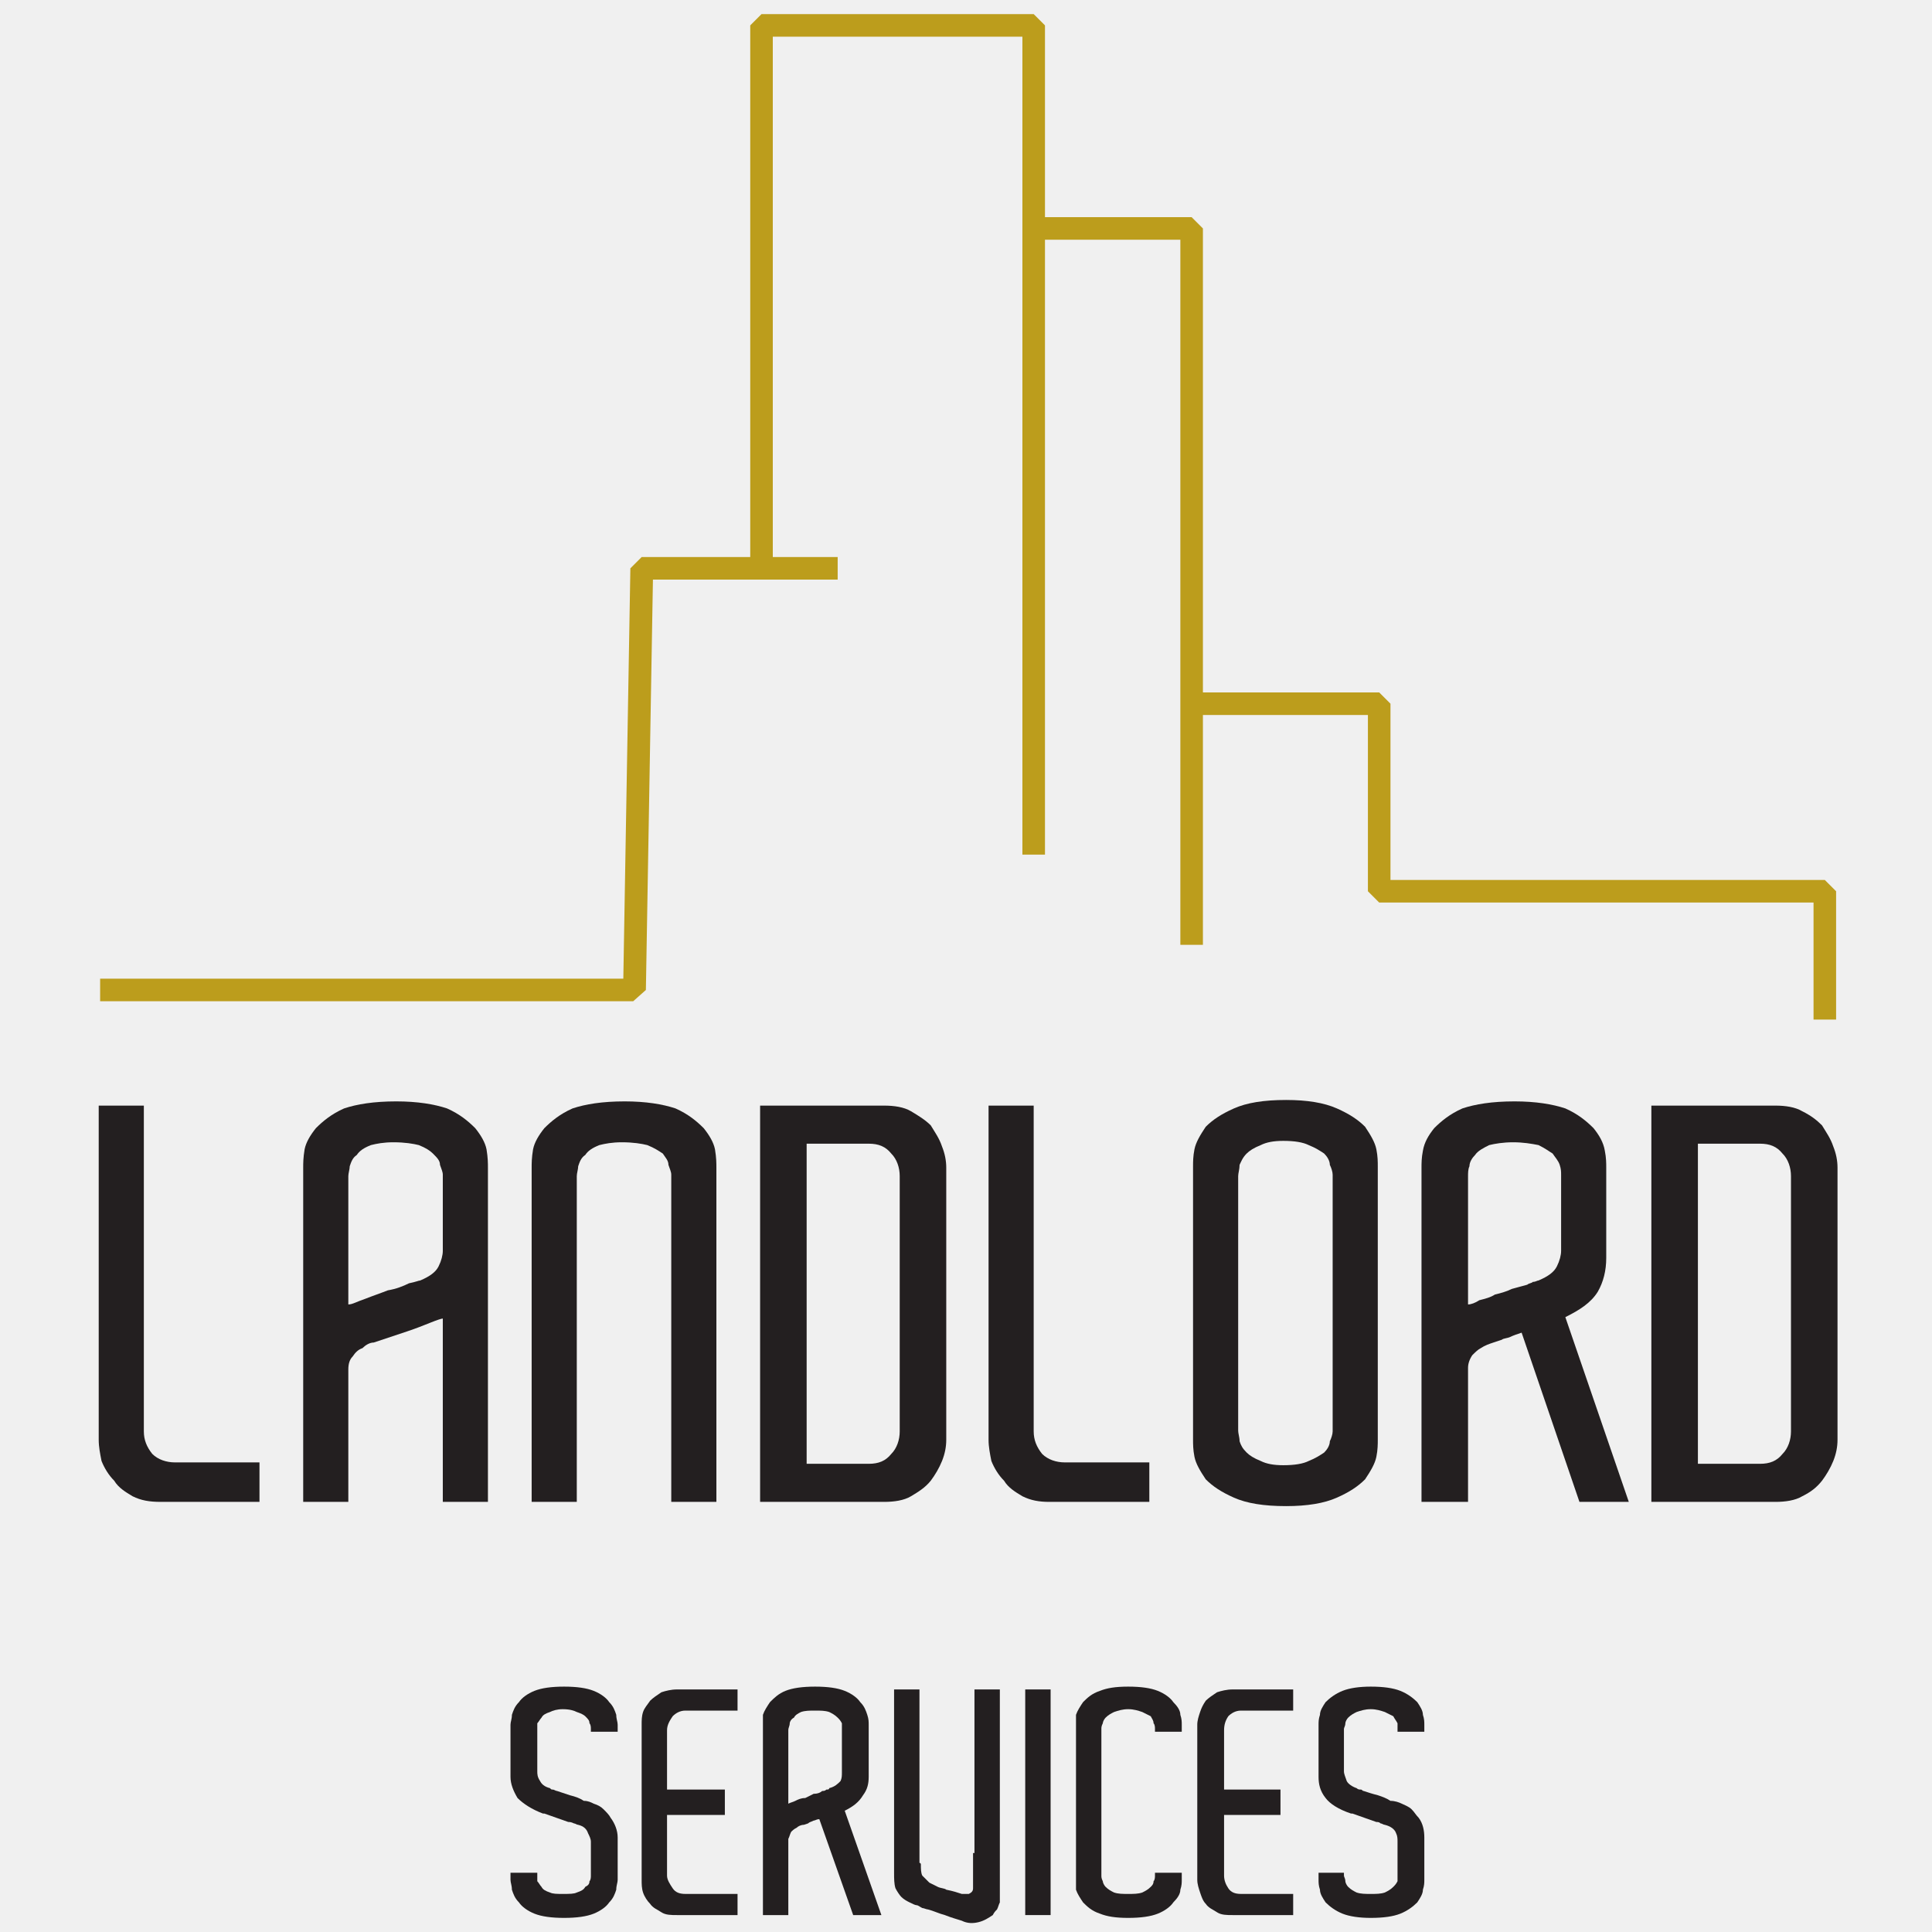
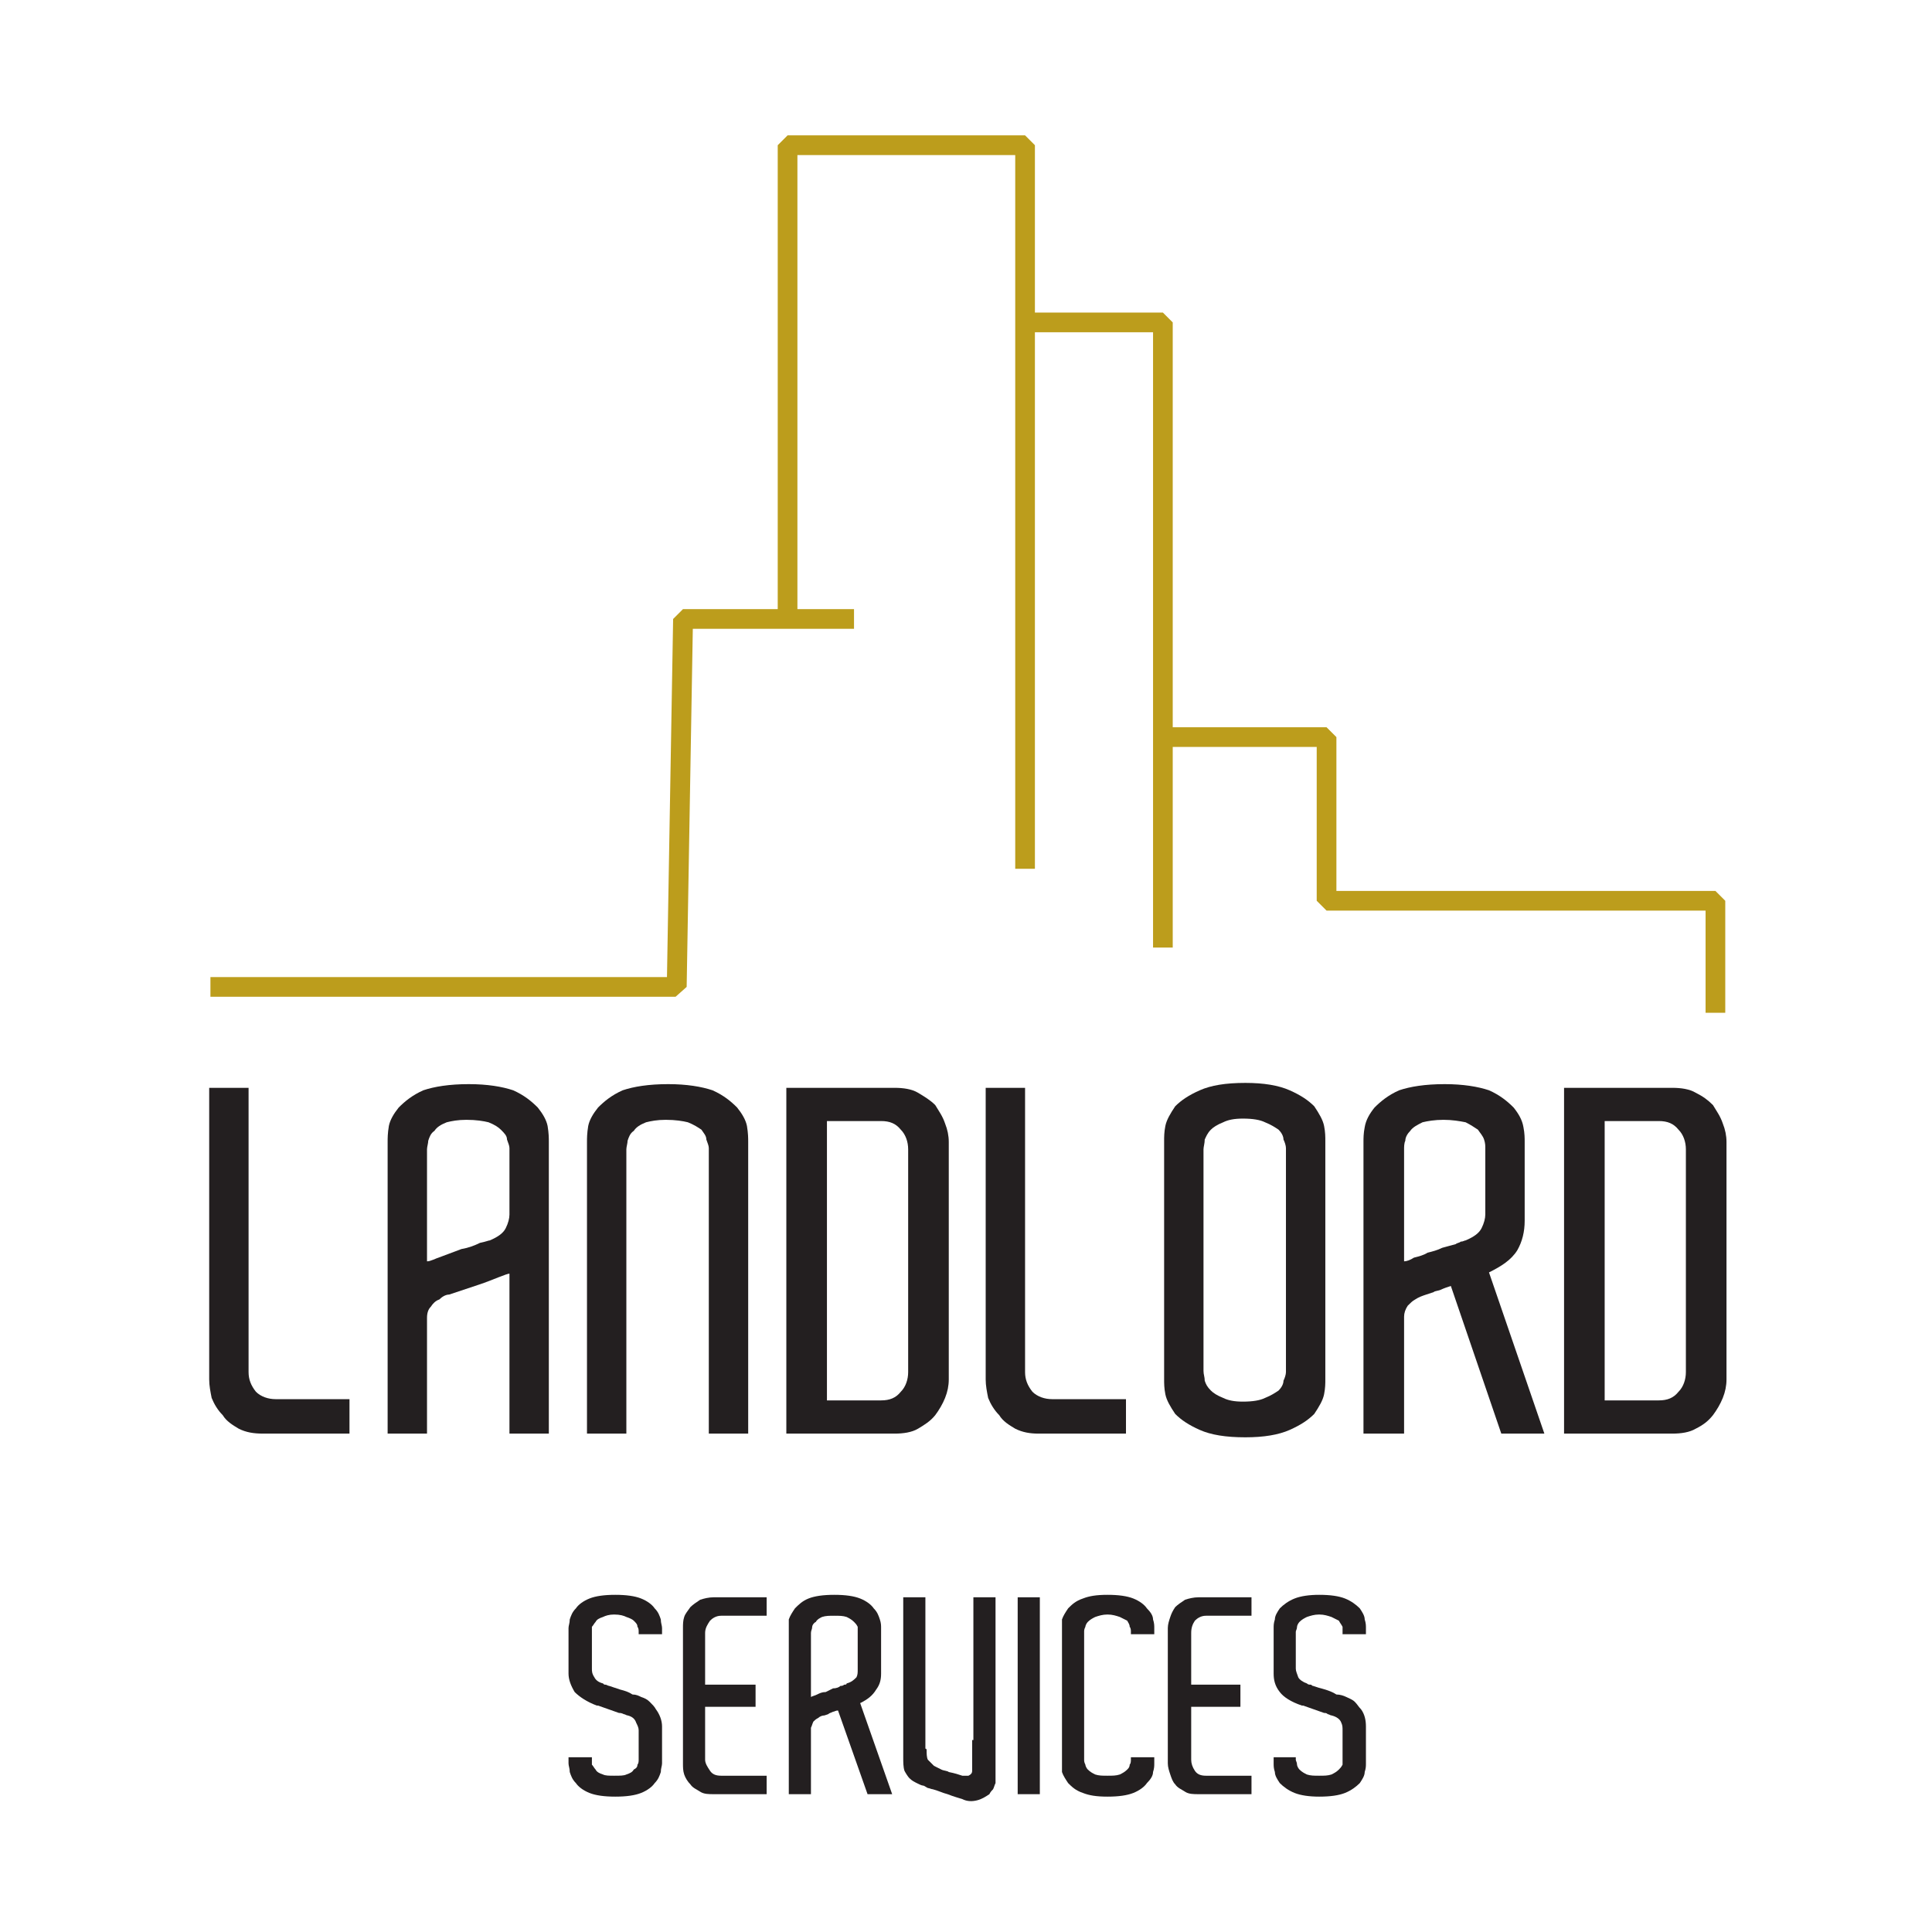
- <svg xmlns="http://www.w3.org/2000/svg" viewBox="58.5 49 137 137">
+ <svg xmlns="http://www.w3.org/2000/svg" viewBox="48.5 39 157 157">
+   <rect x="48.5" y="39" width="157" height="157" fill="#fff" />
  <g fill="#bc9d1c">
    <path d="M103.4 120L65.6 120L65.6 118.4L102.7 118.4L103.2 89.3L104 88.5L117.9 88.5L117.9 90.1L104.8 90.1L104.3 119.2ZM103.4 120" />
    <path d="M132.6 109.6L131 109.6L131 51.6L113.3 51.6L113.3 89.3L111.7 89.3L111.7 50.8L112.5 50L131.8 50L132.6 50.8ZM132.6 109.6" />
    <path d="M143.8 116L142.2 116L142.2 66L131.2 66L131.2 64.4L143 64.4L143.8 65.2ZM143.8 116" />
    <path d="M188.7 121.3L187.1 121.3L187.1 113L156.3 113L155.5 112.2L155.5 99.7L143 99.7L143 98.1L156.3 98.1L157.1 98.9L157.1 111.4L187.9 111.4L188.7 112.2ZM188.7 121.3" />
  </g>
  <g fill="#231f20">
    <path d="M76.9 152.7L76.9 155.5L69.9 155.5C69.1 155.5 68.5 155.4 67.9 155.1C67.4 154.8 66.9 154.5 66.6 154C66.2 153.6 65.9 153.1 65.7 152.6C65.6 152.1 65.5 151.6 65.5 151.1L65.5 127.4L68.7 127.4L68.7 150.5C68.7 151.1 68.9 151.6 69.3 152.1C69.7 152.5 70.3 152.7 70.9 152.7ZM76.9 152.7" />
    <path d="M84.4 141.1C84.9 140.9 85.5 140.7 86 140.5C86.6 140.4 87.1 140.2 87.5 140C88 139.9 88.2 139.8 88.3 139.8C89 139.5 89.4 139.2 89.6 138.8C89.8 138.4 89.9 138 89.9 137.7L89.9 132.3C89.9 132.1 89.8 131.9 89.7 131.6C89.7 131.3 89.5 131.1 89.2 130.8C89 130.6 88.7 130.4 88.2 130.2C87.8 130.1 87.2 130 86.4 130C85.7 130 85.2 130.1 84.8 130.2C84.3 130.4 84 130.6 83.8 130.9C83.5 131.1 83.4 131.4 83.3 131.7C83.3 131.9 83.2 132.2 83.2 132.4L83.2 141.5C83.5 141.5 83.8 141.3 84.4 141.1M93.1 155.5L89.9 155.5L89.9 142.5C89.8 142.5 89.5 142.6 89 142.8C88.5 143 88 143.2 87.4 143.4L85 144.2C84.7 144.2 84.4 144.4 84.2 144.6C83.9 144.7 83.7 144.9 83.5 145.2C83.3 145.4 83.2 145.7 83.2 146.1L83.2 155.5L80 155.5L80 131.8C80 131.5 80 131.1 80.1 130.5C80.2 130 80.5 129.5 80.9 129C81.4 128.5 82 128 82.9 127.6C83.8 127.3 85 127.1 86.6 127.1C88.1 127.1 89.3 127.3 90.2 127.6C91.1 128 91.7 128.5 92.2 129C92.6 129.5 92.9 130 93 130.5C93.1 131.1 93.1 131.5 93.1 131.8ZM93.1 155.5" />
    <path d="M109.3 155.5L106.1 155.5L106.1 132.3C106.1 132.1 106 131.9 105.9 131.6C105.9 131.3 105.7 131.1 105.5 130.8C105.2 130.6 104.9 130.4 104.4 130.2C104 130.1 103.4 130 102.6 130C101.9 130 101.4 130.1 101 130.2C100.5 130.4 100.2 130.6 100 130.9C99.7 131.1 99.6 131.4 99.5 131.7C99.5 131.9 99.4 132.2 99.4 132.4L99.4 155.5L96.2 155.5L96.2 131.8C96.2 131.5 96.2 131.1 96.3 130.5C96.4 130 96.7 129.5 97.1 129C97.6 128.5 98.2 128 99.1 127.6C100 127.3 101.2 127.1 102.8 127.1C104.3 127.1 105.5 127.3 106.4 127.6C107.3 128 107.9 128.5 108.4 129C108.8 129.5 109.1 130 109.2 130.5C109.3 131.1 109.3 131.5 109.3 131.8ZM109.3 155.5" />
    <path d="M122.3 132.8L122.3 132.4C122.3 131.8 122.1 131.2 121.7 130.8C121.3 130.3 120.8 130.1 120.1 130.1L115.7 130.1L115.7 152.8L120.1 152.8C120.8 152.8 121.3 152.6 121.7 152.1C122.1 151.7 122.3 151.1 122.3 150.5ZM125.6 150.1L125.6 151.1C125.6 151.6 125.5 152.1 125.3 152.6C125.1 153.1 124.8 153.6 124.5 154C124.1 154.5 123.6 154.8 123.1 155.1C122.6 155.4 121.9 155.5 121.2 155.5L112.4 155.5L112.4 127.4L121.2 127.4C121.9 127.4 122.6 127.5 123.1 127.8C123.6 128.1 124.1 128.4 124.5 128.8C124.8 129.3 125.1 129.7 125.3 130.3C125.5 130.8 125.6 131.3 125.6 131.8ZM125.6 150.1" />
    <path d="M140 152.7L140 155.5L132.9 155.5C132.2 155.5 131.6 155.4 131 155.1C130.5 154.8 130 154.5 129.7 154C129.3 153.6 129 153.1 128.8 152.6C128.7 152.1 128.6 151.6 128.6 151.1L128.6 127.4L131.8 127.4L131.8 150.5C131.8 151.1 132 151.6 132.4 152.1C132.8 152.5 133.4 152.7 134 152.7ZM140 152.7" />
    <path d="M153 150.1L153 150.1L153 132.7L153 132.7L153 132.3C153 132.1 152.9 131.8 152.8 131.6C152.8 131.3 152.6 131 152.4 130.8C152.1 130.6 151.8 130.4 151.3 130.2C150.9 130 150.3 129.9 149.5 129.9C148.8 129.9 148.3 130 147.9 130.2C147.4 130.4 147.1 130.6 146.9 130.8C146.6 131.1 146.5 131.4 146.4 131.6C146.4 131.9 146.3 132.2 146.3 132.4L146.3 150.4C146.3 150.7 146.4 150.9 146.4 151.2C146.5 151.5 146.6 151.7 146.9 152C147.1 152.2 147.4 152.4 147.9 152.6C148.3 152.8 148.8 152.9 149.5 152.9C150.3 152.9 150.9 152.8 151.3 152.6C151.8 152.4 152.1 152.2 152.4 152C152.6 151.8 152.8 151.5 152.8 151.2C152.9 151 153 150.7 153 150.5ZM156.2 150.7L156.2 151.1C156.2 151.4 156.2 151.8 156.1 152.3C156 152.8 155.7 153.3 155.3 153.9C154.8 154.4 154.2 154.8 153.3 155.2C152.4 155.6 151.2 155.8 149.7 155.8C148.1 155.8 146.9 155.6 146 155.2C145.1 154.8 144.5 154.4 144 153.9C143.6 153.3 143.3 152.8 143.2 152.3C143.1 151.8 143.1 151.4 143.1 151.1L143.1 131.7C143.1 131.4 143.1 131 143.2 130.5C143.3 130 143.6 129.5 144 128.9C144.5 128.4 145.1 128 146 127.6C146.9 127.2 148.1 127 149.7 127C151.2 127 152.4 127.2 153.3 127.6C154.2 128 154.8 128.4 155.3 128.9C155.7 129.5 156 130 156.1 130.5C156.2 131 156.2 131.4 156.2 131.7ZM156.2 150.7" />
    <path d="M163.4 141.2C163.8 141.1 164.2 141 164.5 140.8C164.9 140.7 165.3 140.6 165.7 140.4C166.1 140.3 166.4 140.2 166.8 140.1C166.9 140 167.1 140 167.2 139.9C167.4 139.9 167.5 139.8 167.6 139.8C168.3 139.5 168.7 139.2 168.9 138.8C169.1 138.4 169.2 138 169.2 137.7L169.2 132.3C169.2 132.1 169.2 131.9 169.1 131.6C169 131.3 168.8 131.1 168.6 130.8C168.3 130.6 168 130.4 167.6 130.2C167.1 130.1 166.5 130 165.8 130C165.1 130 164.5 130.1 164.1 130.2C163.7 130.4 163.3 130.6 163.1 130.9C162.9 131.1 162.7 131.4 162.7 131.7C162.6 131.9 162.6 132.2 162.6 132.4L162.6 141.5C162.8 141.5 163.1 141.4 163.4 141.2M170.5 155.5L166.4 143.5C166.1 143.6 165.8 143.7 165.6 143.8C165.4 143.9 165.1 143.9 165 144L164.4 144.2C164.1 144.3 163.8 144.4 163.5 144.6C163.3 144.7 163.1 144.9 162.9 145.1C162.7 145.4 162.6 145.7 162.6 146L162.6 155.5L159.3 155.5L159.3 131.8C159.3 131.5 159.3 131.1 159.4 130.6C159.5 130 159.8 129.5 160.2 129C160.7 128.5 161.3 128 162.2 127.6C163.1 127.3 164.3 127.1 165.9 127.1C167.4 127.1 168.6 127.3 169.5 127.6C170.4 128 171 128.5 171.5 129C171.9 129.5 172.2 130 172.3 130.6C172.4 131.1 172.4 131.5 172.4 131.8L172.4 138.2C172.4 139.1 172.2 139.9 171.8 140.6C171.3 141.4 170.5 141.9 169.5 142.4L174 155.5ZM170.5 155.5" />
    <path d="M185.5 132.8L185.5 132.4C185.5 131.8 185.3 131.2 184.9 130.8C184.5 130.3 184 130.1 183.3 130.1L178.9 130.1L178.9 152.8L183.3 152.8C184 152.8 184.5 152.6 184.9 152.1C185.3 151.7 185.5 151.1 185.5 150.5ZM188.8 150.1L188.8 151.1C188.8 151.6 188.7 152.1 188.5 152.6C188.3 153.1 188 153.6 187.7 154C187.3 154.5 186.9 154.8 186.3 155.1C185.8 155.4 185.1 155.5 184.4 155.5L175.6 155.5L175.6 127.4L184.4 127.4C185.1 127.4 185.8 127.5 186.3 127.8C186.9 128.1 187.3 128.4 187.7 128.8C188 129.3 188.3 129.7 188.5 130.3C188.7 130.8 188.8 131.3 188.8 131.8ZM188.8 150.1" />
    <path d="M102.3 182.3C102.3 182.5 102.2 182.7 102.2 183C102.1 183.3 102 183.6 101.7 183.9C101.5 184.2 101.1 184.5 100.6 184.7C100.1 184.9 99.4 185 98.5 185C97.6 185 96.9 184.9 96.4 184.7C95.9 184.5 95.5 184.2 95.3 183.9C95 183.6 94.9 183.3 94.8 183C94.8 182.7 94.7 182.5 94.7 182.3L94.7 181.8L96.6 181.8L96.6 182C96.6 182.1 96.6 182.2 96.6 182.4C96.7 182.5 96.8 182.7 96.9 182.8C97 183 97.2 183.1 97.5 183.2C97.7 183.3 98 183.3 98.4 183.3C98.9 183.3 99.2 183.3 99.4 183.2C99.7 183.1 99.9 183 100 182.8C100.2 182.7 100.3 182.6 100.3 182.4C100.4 182.3 100.4 182.1 100.4 182L100.4 179.6C100.4 179.4 100.3 179.2 100.2 179C100.1 178.7 99.9 178.5 99.5 178.4C99.4 178.4 99.3 178.3 99.2 178.3C99 178.2 98.9 178.2 98.8 178.2L97.1 177.6C97.1 177.6 97 177.6 97 177.6C96.2 177.3 95.6 176.9 95.2 176.5C94.9 176 94.7 175.5 94.7 175L94.7 171.3C94.7 171.1 94.8 170.9 94.8 170.6C94.9 170.3 95 170 95.3 169.7C95.5 169.4 95.9 169.1 96.4 168.9C96.9 168.7 97.6 168.6 98.5 168.6C99.4 168.6 100.1 168.7 100.6 168.9C101.1 169.1 101.5 169.4 101.7 169.7C102 170 102.1 170.3 102.2 170.6C102.2 170.9 102.3 171.1 102.3 171.3L102.3 171.8L100.4 171.8L100.4 171.6C100.4 171.5 100.4 171.3 100.3 171.2C100.3 171 100.2 170.9 100 170.7C99.9 170.6 99.7 170.5 99.4 170.4C99.2 170.3 98.9 170.2 98.4 170.2C98 170.2 97.7 170.3 97.5 170.4C97.2 170.5 97 170.6 96.9 170.8C96.8 170.9 96.7 171.1 96.6 171.2C96.6 171.4 96.6 171.5 96.6 171.6L96.6 174.6C96.6 174.8 96.6 175 96.8 175.3C96.9 175.5 97.1 175.7 97.5 175.8C97.6 175.9 97.6 175.9 97.7 175.9C97.8 175.9 97.9 176 98 176C98.3 176.1 98.6 176.2 98.9 176.3C99.3 176.4 99.6 176.5 99.9 176.7C100.2 176.7 100.4 176.8 100.6 176.9C100.9 177 101.1 177.1 101.3 177.3C101.5 177.5 101.7 177.7 101.8 177.9C102.1 178.3 102.3 178.8 102.3 179.3ZM102.3 182.3" />
    <path d="M110.8 184.8L106.5 184.8C106.1 184.8 105.7 184.8 105.4 184.6C105.1 184.4 104.8 184.3 104.6 184C104.4 183.8 104.2 183.5 104.1 183.2C104 182.9 104 182.6 104 182.3L104 171.3C104 171 104 170.7 104.1 170.4C104.2 170.1 104.4 169.9 104.6 169.6C104.8 169.4 105.1 169.2 105.4 169C105.7 168.9 106.1 168.8 106.5 168.8L110.8 168.8L110.8 170.3L107.1 170.3C106.7 170.3 106.4 170.5 106.2 170.7C106 171 105.8 171.3 105.8 171.7L105.8 175.9L109.9 175.9L109.9 177.7L105.8 177.7L105.8 182C105.8 182.3 106 182.6 106.2 182.9C106.4 183.2 106.7 183.3 107.1 183.3L110.8 183.3ZM110.8 184.8" />
    <path d="M114.9 176.7C115.1 176.6 115.3 176.5 115.6 176.5C115.8 176.4 116 176.3 116.2 176.2C116.5 176.2 116.7 176.1 116.8 176C116.9 176 117 176 117.1 175.9C117.2 175.9 117.3 175.9 117.3 175.8C117.7 175.7 117.9 175.5 118.1 175.3C118.2 175.1 118.2 174.9 118.2 174.7L118.2 171.6C118.2 171.5 118.2 171.3 118.2 171.2C118.1 171 118 170.9 117.9 170.8C117.7 170.6 117.5 170.5 117.3 170.4C117 170.3 116.7 170.3 116.3 170.3C115.9 170.3 115.6 170.3 115.3 170.4C115.1 170.5 114.9 170.6 114.8 170.8C114.6 170.9 114.5 171.1 114.5 171.2C114.5 171.4 114.4 171.5 114.4 171.7L114.4 176.9C114.6 176.8 114.7 176.8 114.9 176.7M119 184.8L116.6 178C116.4 178 116.3 178.1 116.2 178.1C116 178.2 115.9 178.2 115.8 178.3L115.5 178.4C115.3 178.4 115.1 178.5 115 178.6C114.8 178.7 114.7 178.8 114.6 178.9C114.5 179.1 114.5 179.2 114.4 179.4L114.4 184.8L112.6 184.8L112.6 171.3C112.6 171.1 112.6 170.9 112.6 170.6C112.7 170.3 112.9 170 113.1 169.7C113.4 169.4 113.7 169.1 114.2 168.9C114.7 168.7 115.4 168.6 116.3 168.6C117.2 168.6 117.9 168.7 118.4 168.9C118.9 169.1 119.3 169.4 119.5 169.7C119.8 170 119.9 170.3 120 170.6C120.1 170.9 120.1 171.1 120.1 171.3L120.1 175C120.1 175.5 120 175.9 119.7 176.3C119.4 176.8 119 177.1 118.4 177.4L121 184.8ZM119 184.8" />
    <path d="M129.4 182.6L129.4 183.4C129.4 183.6 129.4 183.8 129.4 183.9C129.3 184.1 129.3 184.2 129.2 184.4C129.1 184.5 129 184.6 128.9 184.8C128.6 185 128.3 185.2 127.9 185.3C127.5 185.4 127.1 185.4 126.7 185.2C126.4 185.1 126 185 125.5 184.8C125.1 184.7 124.7 184.5 124.3 184.4C124.2 184.4 124 184.3 123.9 184.3C123.7 184.2 123.6 184.1 123.5 184.1C123.4 184.1 123.2 184 123 183.9C122.8 183.8 122.6 183.7 122.4 183.5C122.3 183.4 122.1 183.1 122 182.9C121.9 182.6 121.9 182.2 121.9 181.8L121.9 168.8L123.7 168.8L123.7 181.1C123.8 181.1 123.8 181.2 123.8 181.2C123.8 181.5 123.8 181.8 123.9 182C124.1 182.2 124.2 182.3 124.4 182.5C124.6 182.6 124.8 182.7 125 182.8C125.2 182.9 125.5 182.9 125.6 183C126.1 183.1 126.4 183.2 126.7 183.3C126.9 183.3 127.1 183.3 127.2 183.3C127.4 183.2 127.5 183.1 127.5 182.9C127.5 182.8 127.5 182.6 127.5 182.3L127.5 180.4L127.6 180.4L127.6 168.8L129.4 168.8ZM129.4 182.6" />
    <path d="M131.2 168.8L133 168.8L133 184.8L131.2 184.8ZM131.2 168.8" />
    <path d="M140.4 171.8L140.4 171.6C140.4 171.5 140.4 171.3 140.3 171.2C140.3 171 140.2 170.9 140.1 170.7C139.9 170.6 139.7 170.5 139.5 170.4C139.2 170.3 138.9 170.2 138.5 170.2C138.1 170.2 137.8 170.3 137.5 170.4C137.3 170.5 137.1 170.6 136.9 170.8C136.8 170.9 136.7 171.1 136.7 171.2C136.6 171.4 136.6 171.5 136.6 171.6L136.6 182C136.6 182.1 136.6 182.2 136.7 182.4C136.7 182.5 136.8 182.7 136.9 182.8C137.1 183 137.3 183.1 137.5 183.2C137.8 183.3 138.1 183.3 138.5 183.3C138.9 183.3 139.2 183.3 139.5 183.2C139.7 183.1 139.9 183 140.1 182.8C140.2 182.7 140.3 182.6 140.3 182.4C140.4 182.3 140.4 182.1 140.4 182L140.4 181.8L142.3 181.8L142.3 182.3C142.3 182.5 142.3 182.7 142.2 183C142.2 183.3 142 183.6 141.7 183.9C141.5 184.2 141.1 184.5 140.6 184.7C140.1 184.9 139.4 185 138.5 185C137.6 185 137 184.9 136.5 184.7C135.9 184.5 135.6 184.2 135.3 183.9C135.1 183.6 134.9 183.3 134.8 183C134.8 182.7 134.8 182.5 134.8 182.3L134.8 171.3C134.8 171.1 134.8 170.9 134.8 170.6C134.9 170.3 135.1 170 135.3 169.7C135.6 169.4 135.9 169.1 136.5 168.9C137 168.7 137.6 168.6 138.5 168.6C139.4 168.6 140.1 168.7 140.6 168.9C141.1 169.1 141.5 169.4 141.7 169.7C142 170 142.2 170.3 142.2 170.6C142.3 170.9 142.3 171.1 142.3 171.3L142.3 171.8ZM140.4 171.8" />
    <path d="M150.2 184.8L145.9 184.8C145.5 184.8 145.1 184.8 144.8 184.6C144.5 184.4 144.2 184.3 144 184C143.8 183.8 143.7 183.5 143.6 183.2C143.5 182.9 143.4 182.6 143.4 182.3L143.4 171.3C143.4 171 143.5 170.7 143.6 170.4C143.7 170.1 143.8 169.9 144 169.6C144.2 169.4 144.5 169.2 144.8 169C145.1 168.9 145.5 168.8 145.9 168.8L150.2 168.8L150.2 170.3L146.5 170.3C146.1 170.3 145.8 170.5 145.6 170.7C145.4 171 145.3 171.3 145.3 171.7L145.3 175.9L149.3 175.9L149.3 177.7L145.3 177.7L145.3 182C145.3 182.3 145.4 182.6 145.6 182.9C145.8 183.2 146.1 183.3 146.5 183.3L150.2 183.3ZM150.2 184.8" />
    <path d="M159.5 182.3C159.5 182.5 159.5 182.7 159.4 183C159.4 183.3 159.2 183.6 159 183.9C158.7 184.2 158.3 184.5 157.8 184.7C157.3 184.9 156.6 185 155.7 185C154.9 185 154.2 184.9 153.7 184.7C153.2 184.5 152.8 184.2 152.5 183.9C152.3 183.6 152.1 183.3 152.1 183C152 182.7 152 182.5 152 182.3L152 181.8L153.8 181.8L153.8 182C153.8 182.1 153.9 182.2 153.9 182.4C153.9 182.5 154 182.7 154.1 182.8C154.3 183 154.5 183.1 154.7 183.2C155 183.3 155.3 183.3 155.7 183.3C156.1 183.3 156.4 183.3 156.7 183.2C156.9 183.1 157.1 183 157.3 182.8C157.4 182.7 157.5 182.6 157.6 182.4C157.6 182.3 157.6 182.1 157.6 182L157.6 179.6C157.6 179.4 157.6 179.2 157.5 179C157.4 178.7 157.1 178.5 156.7 178.4C156.6 178.4 156.5 178.3 156.4 178.3C156.3 178.2 156.2 178.2 156.1 178.2L154.4 177.6C154.3 177.6 154.3 177.6 154.3 177.6C153.4 177.3 152.8 176.9 152.5 176.5C152.1 176 152 175.5 152 175L152 171.3C152 171.1 152 170.9 152.1 170.6C152.1 170.3 152.3 170 152.5 169.7C152.8 169.4 153.2 169.1 153.7 168.9C154.2 168.7 154.9 168.6 155.7 168.6C156.6 168.6 157.3 168.7 157.8 168.9C158.3 169.1 158.7 169.4 159 169.7C159.2 170 159.4 170.3 159.4 170.6C159.5 170.9 159.5 171.1 159.5 171.3L159.5 171.8L157.6 171.8L157.6 171.6C157.6 171.5 157.6 171.3 157.6 171.2C157.5 171 157.4 170.9 157.3 170.7C157.1 170.6 156.9 170.5 156.7 170.4C156.4 170.3 156.1 170.2 155.7 170.2C155.3 170.2 155 170.3 154.7 170.4C154.5 170.5 154.3 170.6 154.1 170.8C154 170.9 153.9 171.1 153.9 171.2C153.9 171.4 153.8 171.5 153.8 171.6L153.8 174.6C153.8 174.8 153.9 175 154 175.3C154.1 175.5 154.4 175.7 154.7 175.8C154.8 175.9 154.9 175.9 155 175.9C155.1 175.9 155.1 176 155.2 176C155.5 176.1 155.8 176.2 156.2 176.3C156.5 176.4 156.8 176.5 157.1 176.7C157.4 176.7 157.7 176.8 157.9 176.9C158.1 177 158.4 177.1 158.6 177.3C158.8 177.5 158.9 177.7 159.1 177.9C159.4 178.3 159.5 178.8 159.5 179.3ZM159.5 182.3" />
  </g>
</svg>
